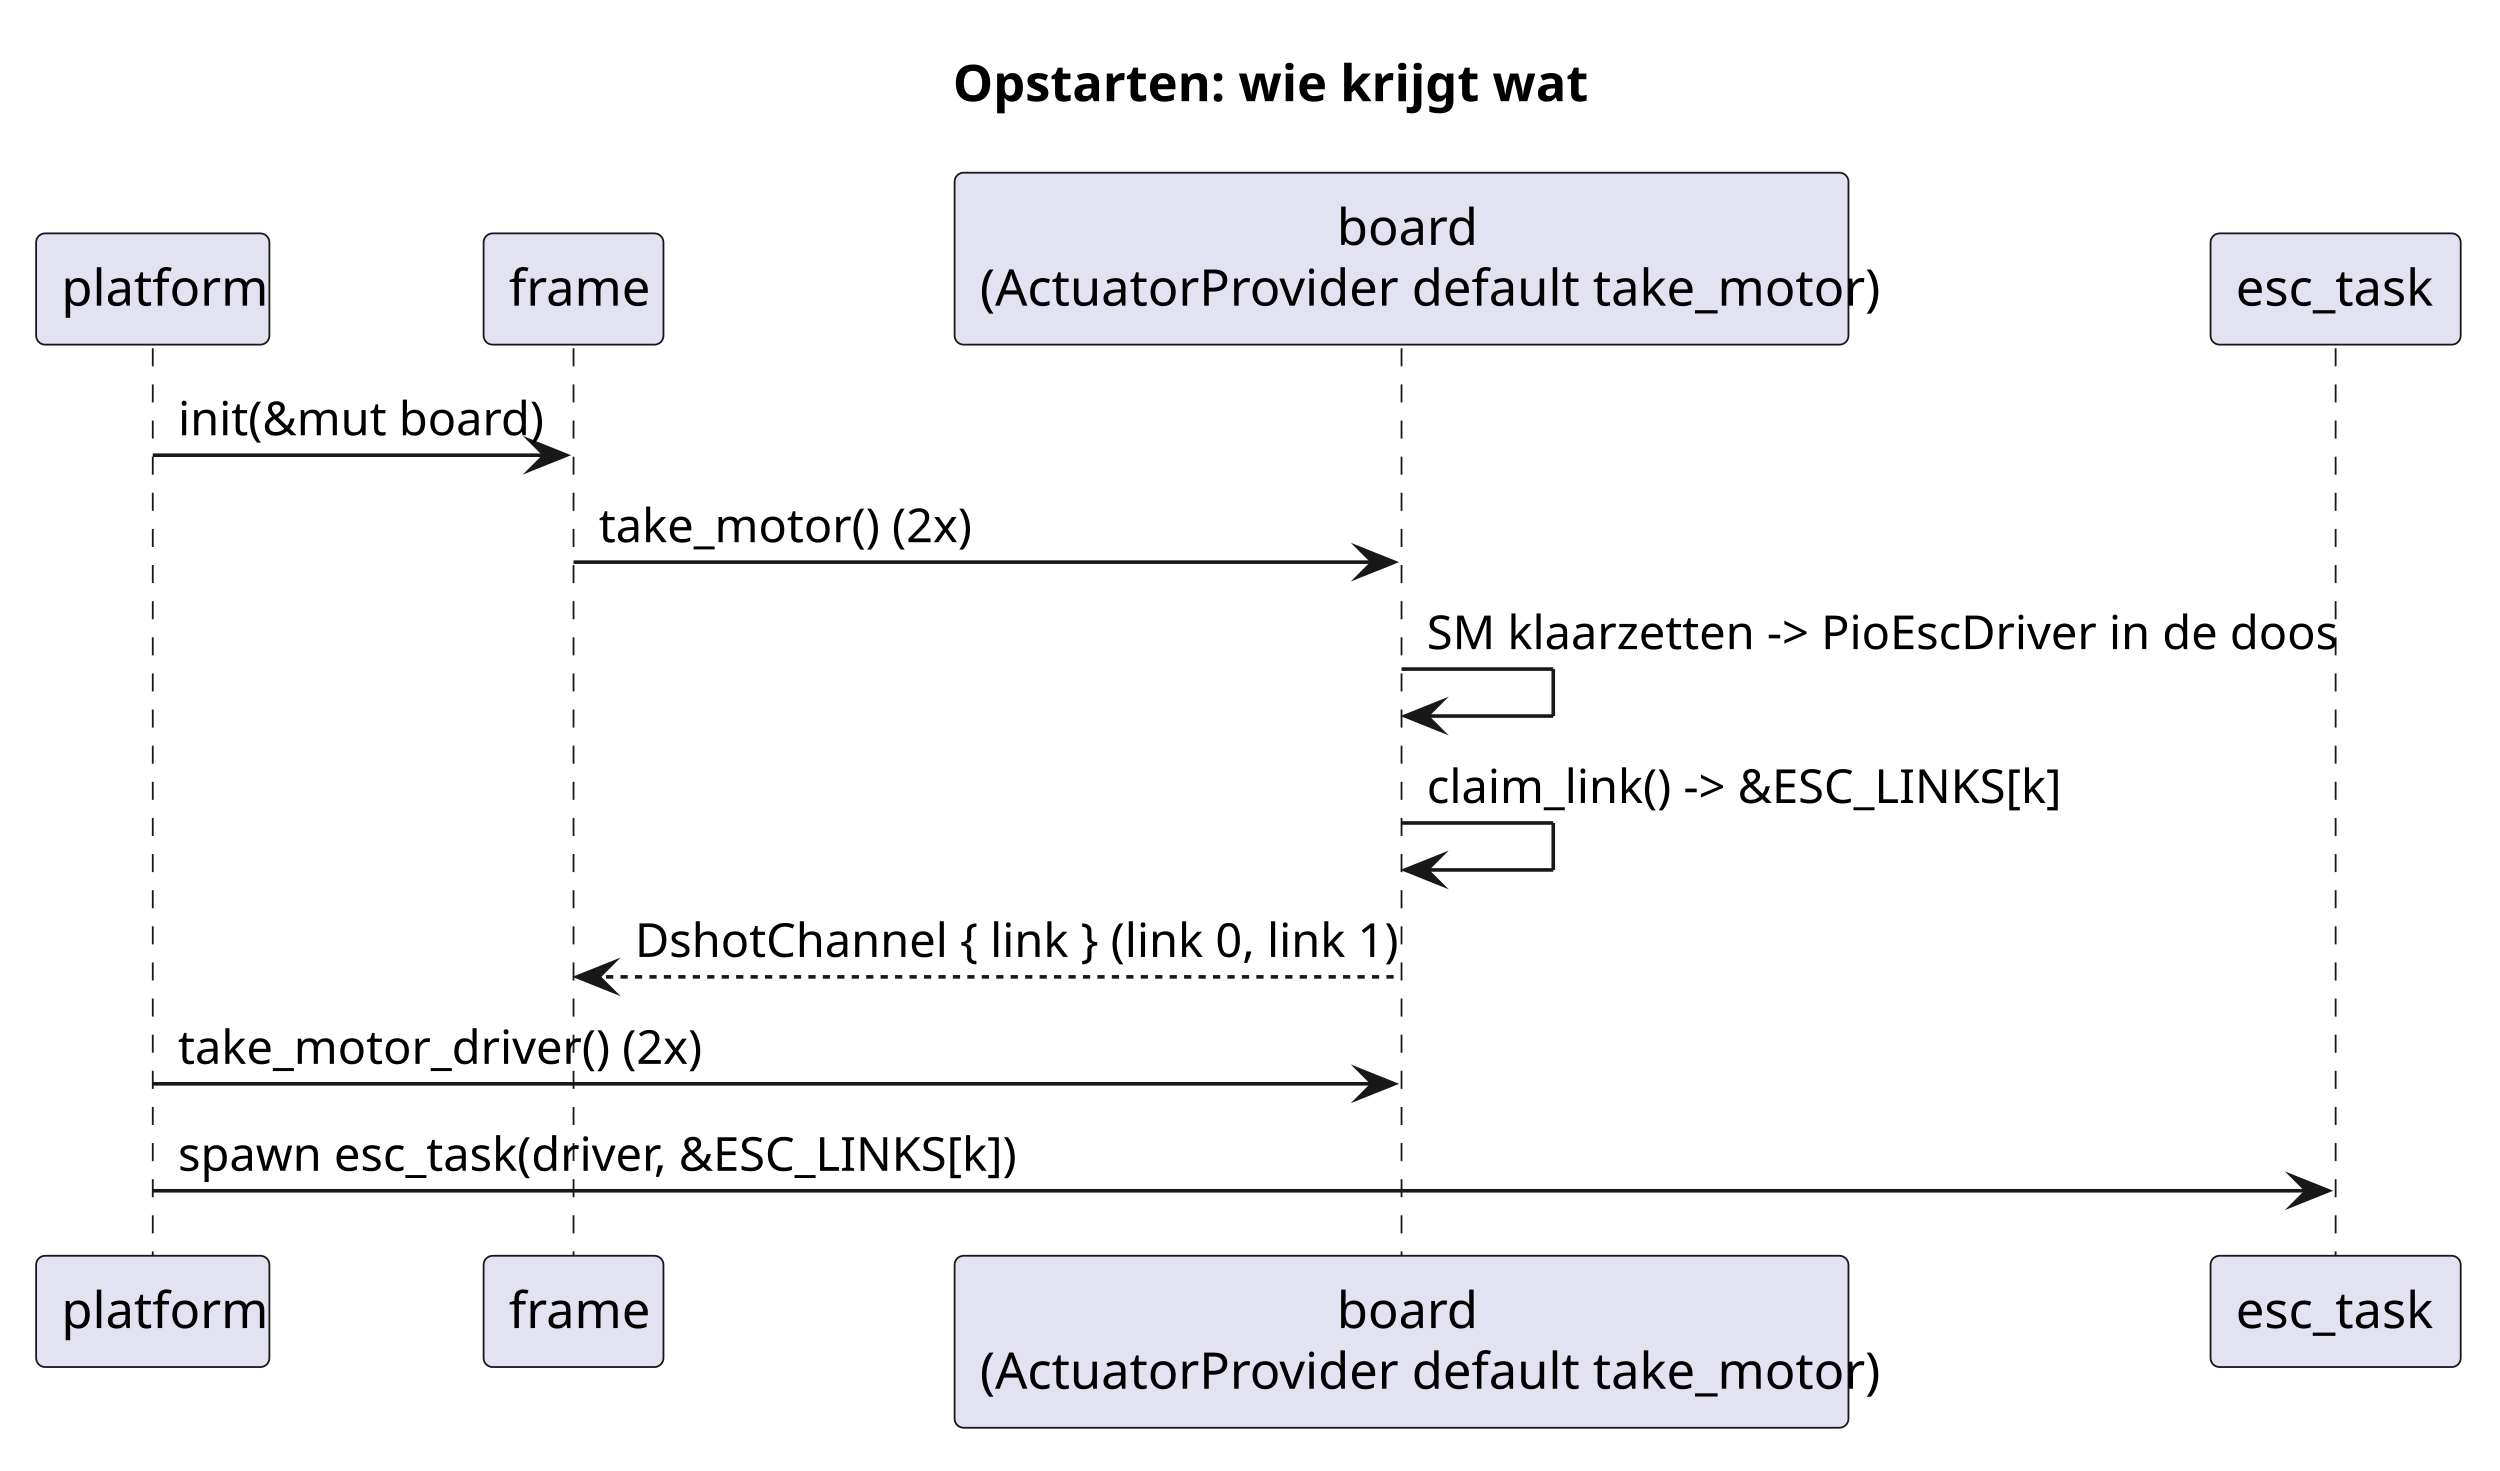
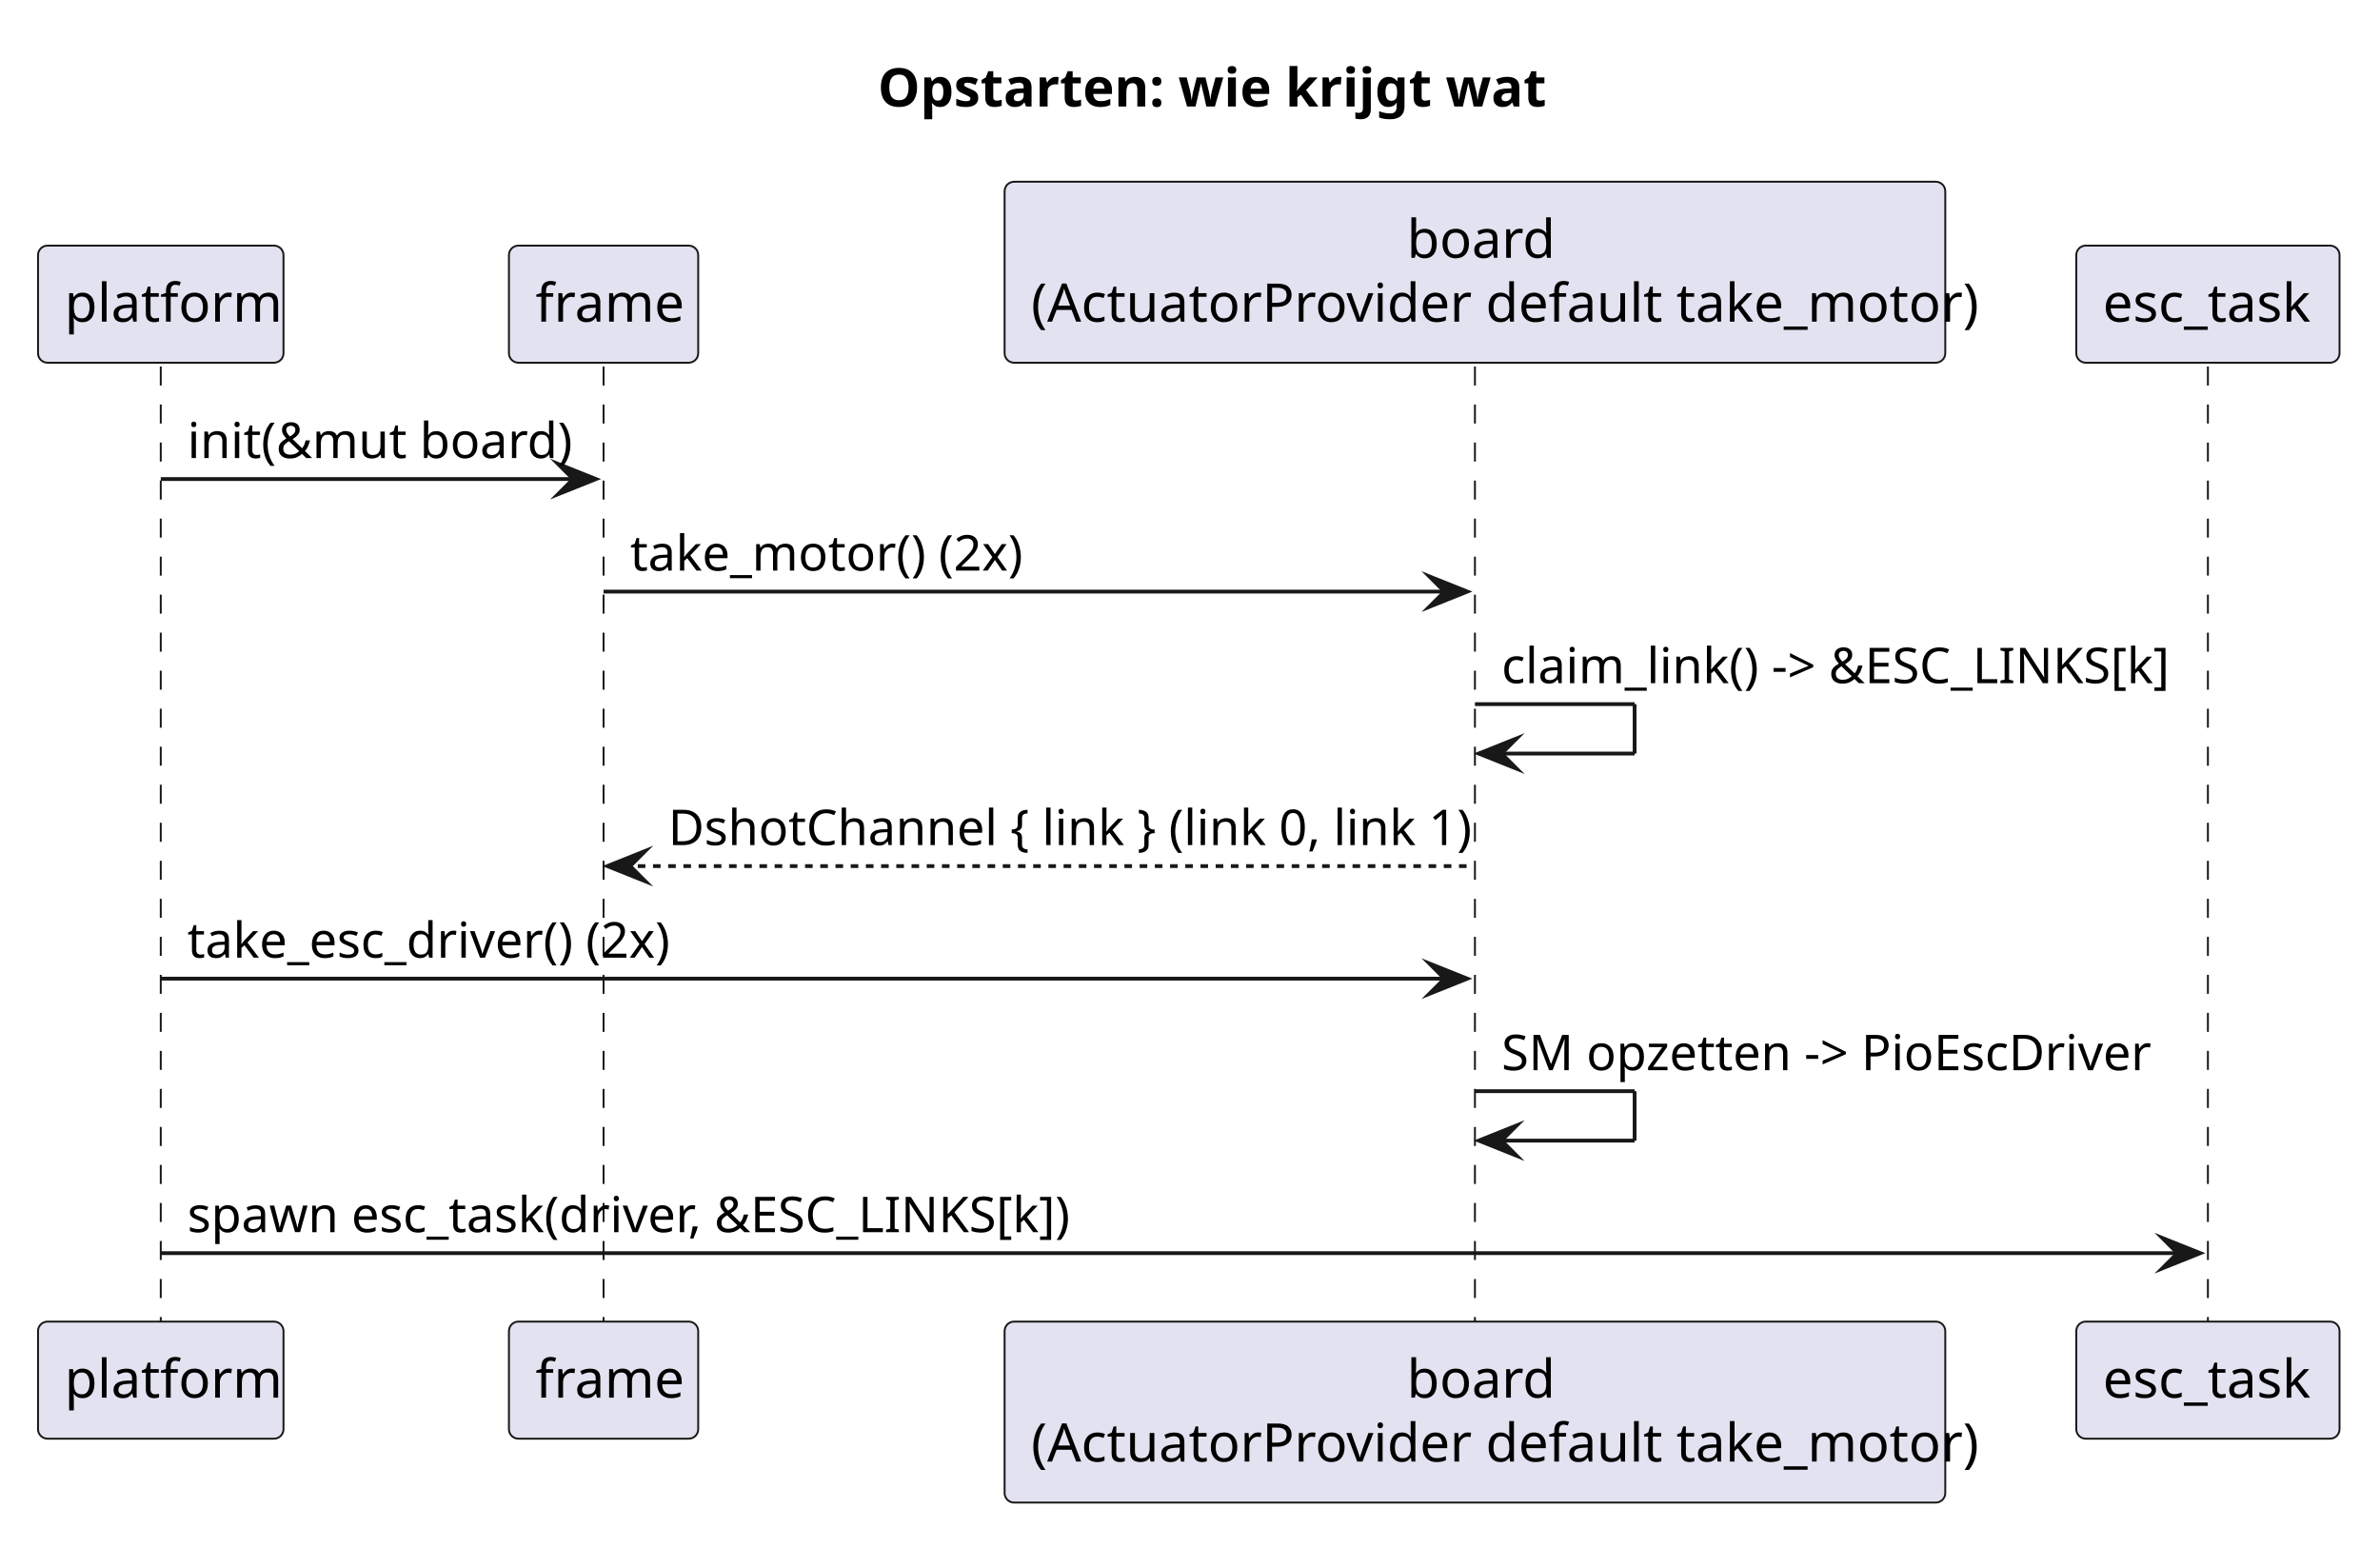
- <svg xmlns="http://www.w3.org/2000/svg" version="1.1" data-diagram-type="SEQUENCE" style="width:692px;height:407px;background:#FFFFFF;" width="692px" height="407px" viewBox="0 0 692 407" zoomAndPan="magnify" preserveAspectRatio="none" contentStyleType="text/css">
+ <svg xmlns="http://www.w3.org/2000/svg" version="1.1" data-diagram-type="SEQUENCE" style="width:626px;height:407px;background:#FFFFFF;" width="626px" height="407px" viewBox="0 0 626 407" zoomAndPan="magnify" preserveAspectRatio="none" contentStyleType="text/css">
  <defs />
  <g font-family="sans-serif" lengthAdjust="spacing">
    <g class="title" data-source-line="73">
-       <text x="263.764" y="28.006" fill="#000" font-size="14" textLength="162.595" font-weight="700">Opstarten: wie krijgt wat</text>
+       <text x="230.88" y="28.006" fill="#000" font-size="14" textLength="162.595" font-weight="700">Opstarten: wie krijgt wat</text>
    </g>
    <g>
      <rect x="38.784" y="96.4" width="8" height="251.2" fill="#000" fill-opacity="0" />
      <line x1="42.284" y1="96.4" x2="42.284" y2="347.6" style="stroke:#181818;stroke-width:0.5;stroke-dasharray:5,5;" />
    </g>
    <g>
      <rect x="155.253" y="96.4" width="8" height="251.2" fill="#000" fill-opacity="0" />
      <line x1="158.753" y1="96.4" x2="158.753" y2="347.6" style="stroke:#181818;stroke-width:0.5;stroke-dasharray:5,5;" />
    </g>
    <g>
      <rect x="384.445" y="96.4" width="8" height="251.2" fill="#000" fill-opacity="0" />
      <line x1="387.945" y1="96.4" x2="387.945" y2="347.6" style="stroke:#181818;stroke-width:0.5;stroke-dasharray:5,5;" />
    </g>
    <g>
-       <rect x="643.001" y="96.4" width="8" height="251.2" fill="#000" fill-opacity="0" />
-       <line x1="646.501" y1="96.4" x2="646.501" y2="347.6" style="stroke:#181818;stroke-width:0.5;stroke-dasharray:5,5;" />
+       <rect x="577.234" y="96.4" width="8" height="251.2" fill="#000" fill-opacity="0" />
+       <line x1="580.734" y1="96.4" x2="580.734" y2="347.6" style="stroke:#181818;stroke-width:0.5;stroke-dasharray:5,5;" />
    </g>
    <rect x="10" y="64.6" width="64.568" height="30.8" fill="#E2E2F0" style="stroke:#181818;stroke-width:0.5;" rx="2.5" ry="2.5" />
    <text x="17" y="84.606" fill="#000" font-size="14" textLength="50.568">platform</text>
    <rect x="133.861" y="64.6" width="49.784" height="30.8" fill="#E2E2F0" style="stroke:#181818;stroke-width:0.5;" rx="2.5" ry="2.5" />
    <text x="140.861" y="84.606" fill="#000" font-size="14" textLength="35.784">frame</text>
    <rect x="264.235" y="47.8" width="247.421" height="47.6" fill="#E2E2F0" style="stroke:#181818;stroke-width:0.5;" rx="2.5" ry="2.5" />
    <text x="370.046" y="67.806" fill="#000" font-size="14" textLength="35.798">board</text>
    <text x="271.235" y="84.606" fill="#000" font-size="14" textLength="233.421">(ActuatorProvider default take_motor)</text>
-     <rect x="611.88" y="64.6" width="69.244" height="30.8" fill="#E2E2F0" style="stroke:#181818;stroke-width:0.5;" rx="2.5" ry="2.5" />
-     <text x="618.88" y="84.606" fill="#000" font-size="14" textLength="55.244">esc_task</text>
+     <rect x="546.112" y="64.6" width="69.244" height="30.8" fill="#E2E2F0" style="stroke:#181818;stroke-width:0.5;" rx="2.5" ry="2.5" />
+     <text x="553.112" y="84.606" fill="#000" font-size="14" textLength="55.244">esc_task</text>
    <rect x="10" y="347.6" width="64.568" height="30.8" fill="#E2E2F0" style="stroke:#181818;stroke-width:0.5;" rx="2.5" ry="2.5" />
    <text x="17" y="367.606" fill="#000" font-size="14" textLength="50.568">platform</text>
    <rect x="133.861" y="347.6" width="49.784" height="30.8" fill="#E2E2F0" style="stroke:#181818;stroke-width:0.5;" rx="2.5" ry="2.5" />
    <text x="140.861" y="367.606" fill="#000" font-size="14" textLength="35.784">frame</text>
    <rect x="264.235" y="347.6" width="247.421" height="47.6" fill="#E2E2F0" style="stroke:#181818;stroke-width:0.5;" rx="2.5" ry="2.5" />
    <text x="370.046" y="367.606" fill="#000" font-size="14" textLength="35.798">board</text>
    <text x="271.235" y="384.406" fill="#000" font-size="14" textLength="233.421">(ActuatorProvider default take_motor)</text>
-     <rect x="611.88" y="347.6" width="69.244" height="30.8" fill="#E2E2F0" style="stroke:#181818;stroke-width:0.5;" rx="2.5" ry="2.5" />
-     <text x="618.88" y="367.606" fill="#000" font-size="14" textLength="55.244">esc_task</text>
+     <rect x="546.112" y="347.6" width="69.244" height="30.8" fill="#E2E2F0" style="stroke:#181818;stroke-width:0.5;" rx="2.5" ry="2.5" />
+     <text x="553.112" y="367.606" fill="#000" font-size="14" textLength="55.244">esc_task</text>
    <polygon points="146.753,122,156.753,126,146.753,130,150.753,126" fill="#181818" style="stroke:#181818;stroke-width:1;stroke-linejoin:miter;stroke-miterlimit:10;" />
    <line x1="42.284" y1="126" x2="152.753" y2="126" style="stroke:#181818;stroke-width:1;" />
    <text x="49.284" y="120.477" fill="#000" font-size="13" textLength="92.469">init(&amp;mut board)</text>
    <polygon points="375.945,151.6,385.945,155.6,375.945,159.6,379.945,155.6" fill="#181818" style="stroke:#181818;stroke-width:1;stroke-linejoin:miter;stroke-miterlimit:10;" />
    <line x1="158.753" y1="155.6" x2="381.945" y2="155.6" style="stroke:#181818;stroke-width:1;" />
    <text x="165.753" y="150.077" fill="#000" font-size="13" textLength="103.298">take_motor()  (2x)</text>
    <line x1="387.945" y1="185.2" x2="429.945" y2="185.2" style="stroke:#181818;stroke-width:1;" />
    <line x1="429.945" y1="185.2" x2="429.945" y2="198.2" style="stroke:#181818;stroke-width:1;" />
    <line x1="388.945" y1="198.2" x2="429.945" y2="198.2" style="stroke:#181818;stroke-width:1;" />
    <polygon points="398.945,194.2,388.945,198.2,398.945,202.2,394.945,198.2" fill="#181818" style="stroke:#181818;stroke-width:1;stroke-linejoin:miter;stroke-miterlimit:10;" />
-     <text x="394.945" y="179.677" fill="#000" font-size="13" textLength="244.556">SM klaarzetten -&gt; PioEscDriver in de doos</text>
-     <line x1="387.945" y1="227.8" x2="429.945" y2="227.8" style="stroke:#181818;stroke-width:1;" />
-     <line x1="429.945" y1="227.8" x2="429.945" y2="240.8" style="stroke:#181818;stroke-width:1;" />
-     <line x1="388.945" y1="240.8" x2="429.945" y2="240.8" style="stroke:#181818;stroke-width:1;" />
-     <polygon points="398.945,236.8,388.945,240.8,398.945,244.8,394.945,240.8" fill="#181818" style="stroke:#181818;stroke-width:1;stroke-linejoin:miter;stroke-miterlimit:10;" />
-     <text x="394.945" y="222.277" fill="#000" font-size="13" textLength="178.789">claim_link() -&gt; &amp;ESC_LINKS[k]</text>
-     <polygon points="169.753,266.4,159.753,270.4,169.753,274.4,165.753,270.4" fill="#181818" style="stroke:#181818;stroke-width:1;stroke-linejoin:miter;stroke-miterlimit:10;" />
-     <line x1="163.753" y1="270.4" x2="386.945" y2="270.4" style="stroke:#181818;stroke-width:1;stroke-dasharray:2,2;" />
-     <text x="175.753" y="264.877" fill="#000" font-size="13" textLength="205.192">DshotChannel { link }  (link 0, link 1)</text>
-     <polygon points="375.945,296,385.945,300,375.945,304,379.945,300" fill="#181818" style="stroke:#181818;stroke-width:1;stroke-linejoin:miter;stroke-miterlimit:10;" />
-     <line x1="42.284" y1="300" x2="381.945" y2="300" style="stroke:#181818;stroke-width:1;" />
-     <text x="49.284" y="294.477" fill="#000" font-size="13" textLength="143.026">take_motor_driver()  (2x)</text>
-     <polygon points="634.501,325.6,644.501,329.6,634.501,333.6,638.501,329.6" fill="#181818" style="stroke:#181818;stroke-width:1;stroke-linejoin:miter;stroke-miterlimit:10;" />
-     <line x1="42.284" y1="329.6" x2="640.501" y2="329.6" style="stroke:#181818;stroke-width:1;" />
+     <text x="394.945" y="179.677" fill="#000" font-size="13" textLength="178.789">claim_link() -&gt; &amp;ESC_LINKS[k]</text>
+     <polygon points="169.753,223.8,159.753,227.8,169.753,231.8,165.753,227.8" fill="#181818" style="stroke:#181818;stroke-width:1;stroke-linejoin:miter;stroke-miterlimit:10;" />
+     <line x1="163.753" y1="227.8" x2="386.945" y2="227.8" style="stroke:#181818;stroke-width:1;stroke-dasharray:2,2;" />
+     <text x="175.753" y="222.277" fill="#000" font-size="13" textLength="205.192">DshotChannel { link }  (link 0, link 1)</text>
+     <polygon points="375.945,253.4,385.945,257.4,375.945,261.4,379.945,257.4" fill="#181818" style="stroke:#181818;stroke-width:1;stroke-linejoin:miter;stroke-miterlimit:10;" />
+     <line x1="42.284" y1="257.4" x2="381.945" y2="257.4" style="stroke:#181818;stroke-width:1;" />
+     <text x="49.284" y="251.877" fill="#000" font-size="13" textLength="130.026">take_esc_driver()  (2x)</text>
+     <line x1="387.945" y1="287" x2="429.945" y2="287" style="stroke:#181818;stroke-width:1;" />
+     <line x1="429.945" y1="287" x2="429.945" y2="300" style="stroke:#181818;stroke-width:1;" />
+     <line x1="388.945" y1="300" x2="429.945" y2="300" style="stroke:#181818;stroke-width:1;" />
+     <polygon points="398.945,296,388.945,300,398.945,304,394.945,300" fill="#181818" style="stroke:#181818;stroke-width:1;stroke-linejoin:miter;stroke-miterlimit:10;" />
+     <text x="394.945" y="281.477" fill="#000" font-size="13" textLength="167.245">SM opzetten -&gt; PioEscDriver</text>
+     <polygon points="568.734,325.6,578.734,329.6,568.734,333.6,572.734,329.6" fill="#181818" style="stroke:#181818;stroke-width:1;stroke-linejoin:miter;stroke-miterlimit:10;" />
+     <line x1="42.284" y1="329.6" x2="574.734" y2="329.6" style="stroke:#181818;stroke-width:1;" />
    <text x="49.284" y="324.077" fill="#000" font-size="13" textLength="234.793">spawn esc_task(driver, &amp;ESC_LINKS[k])</text>
  </g>
</svg>
